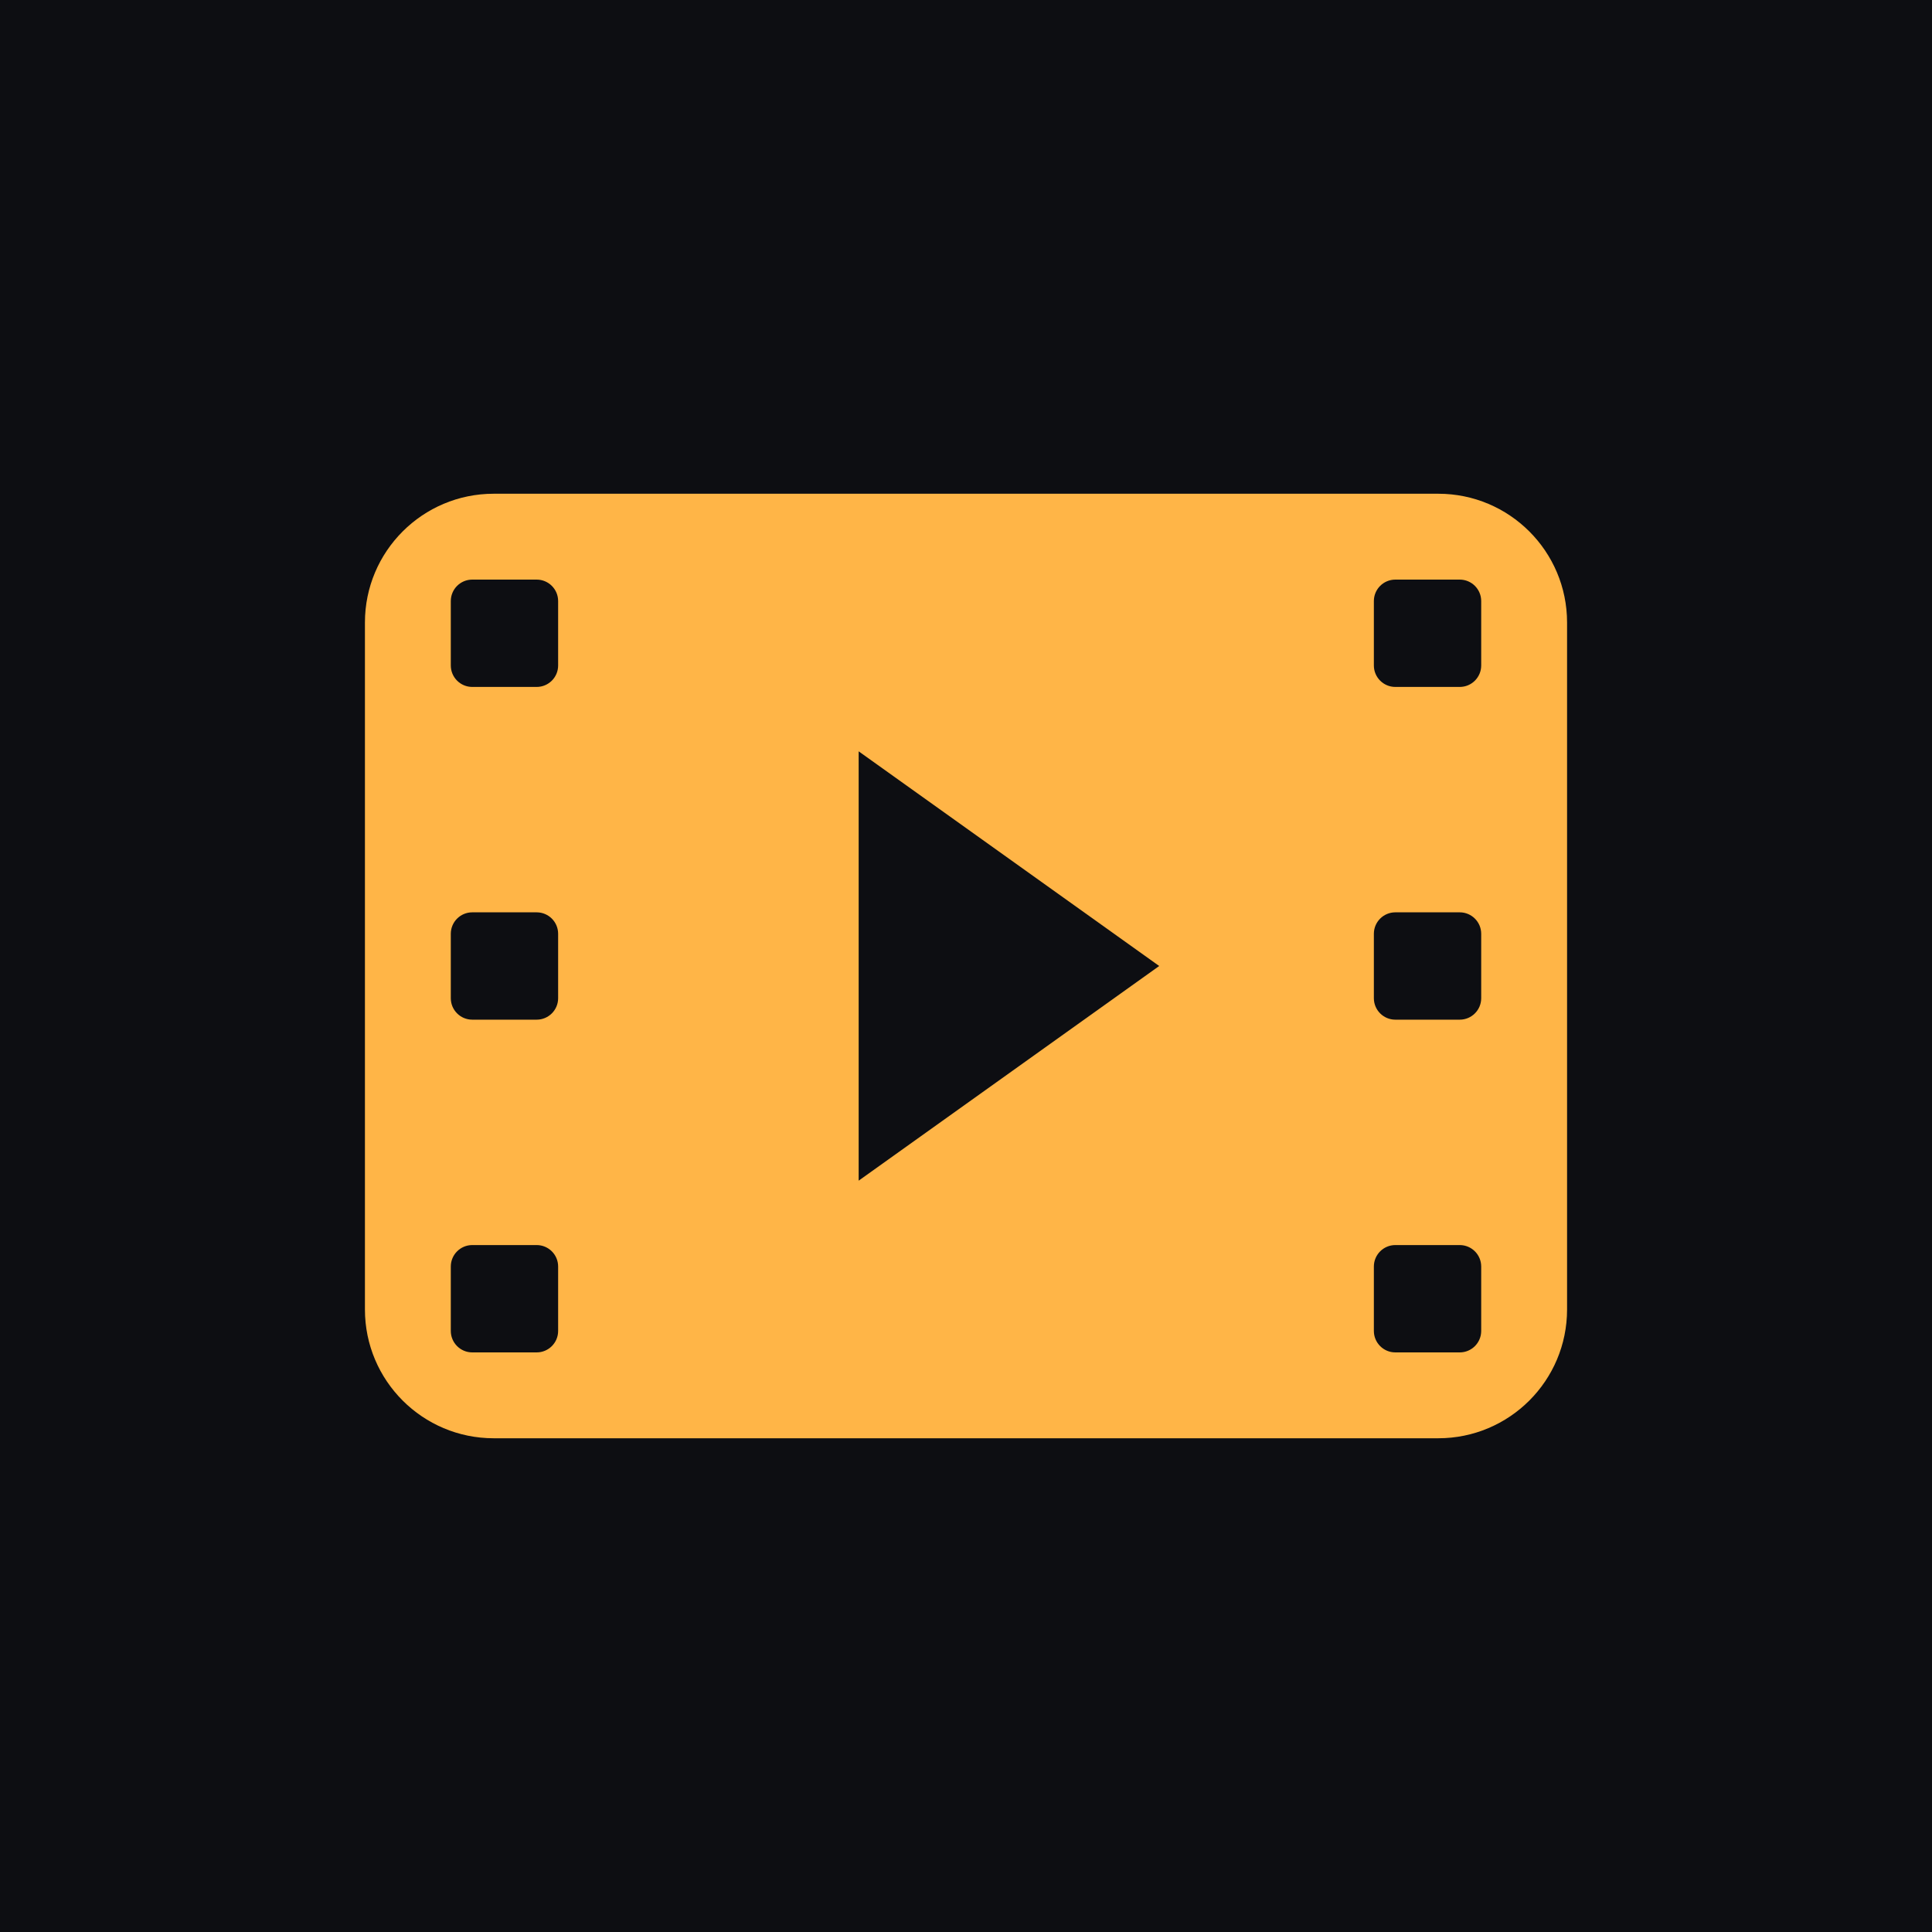
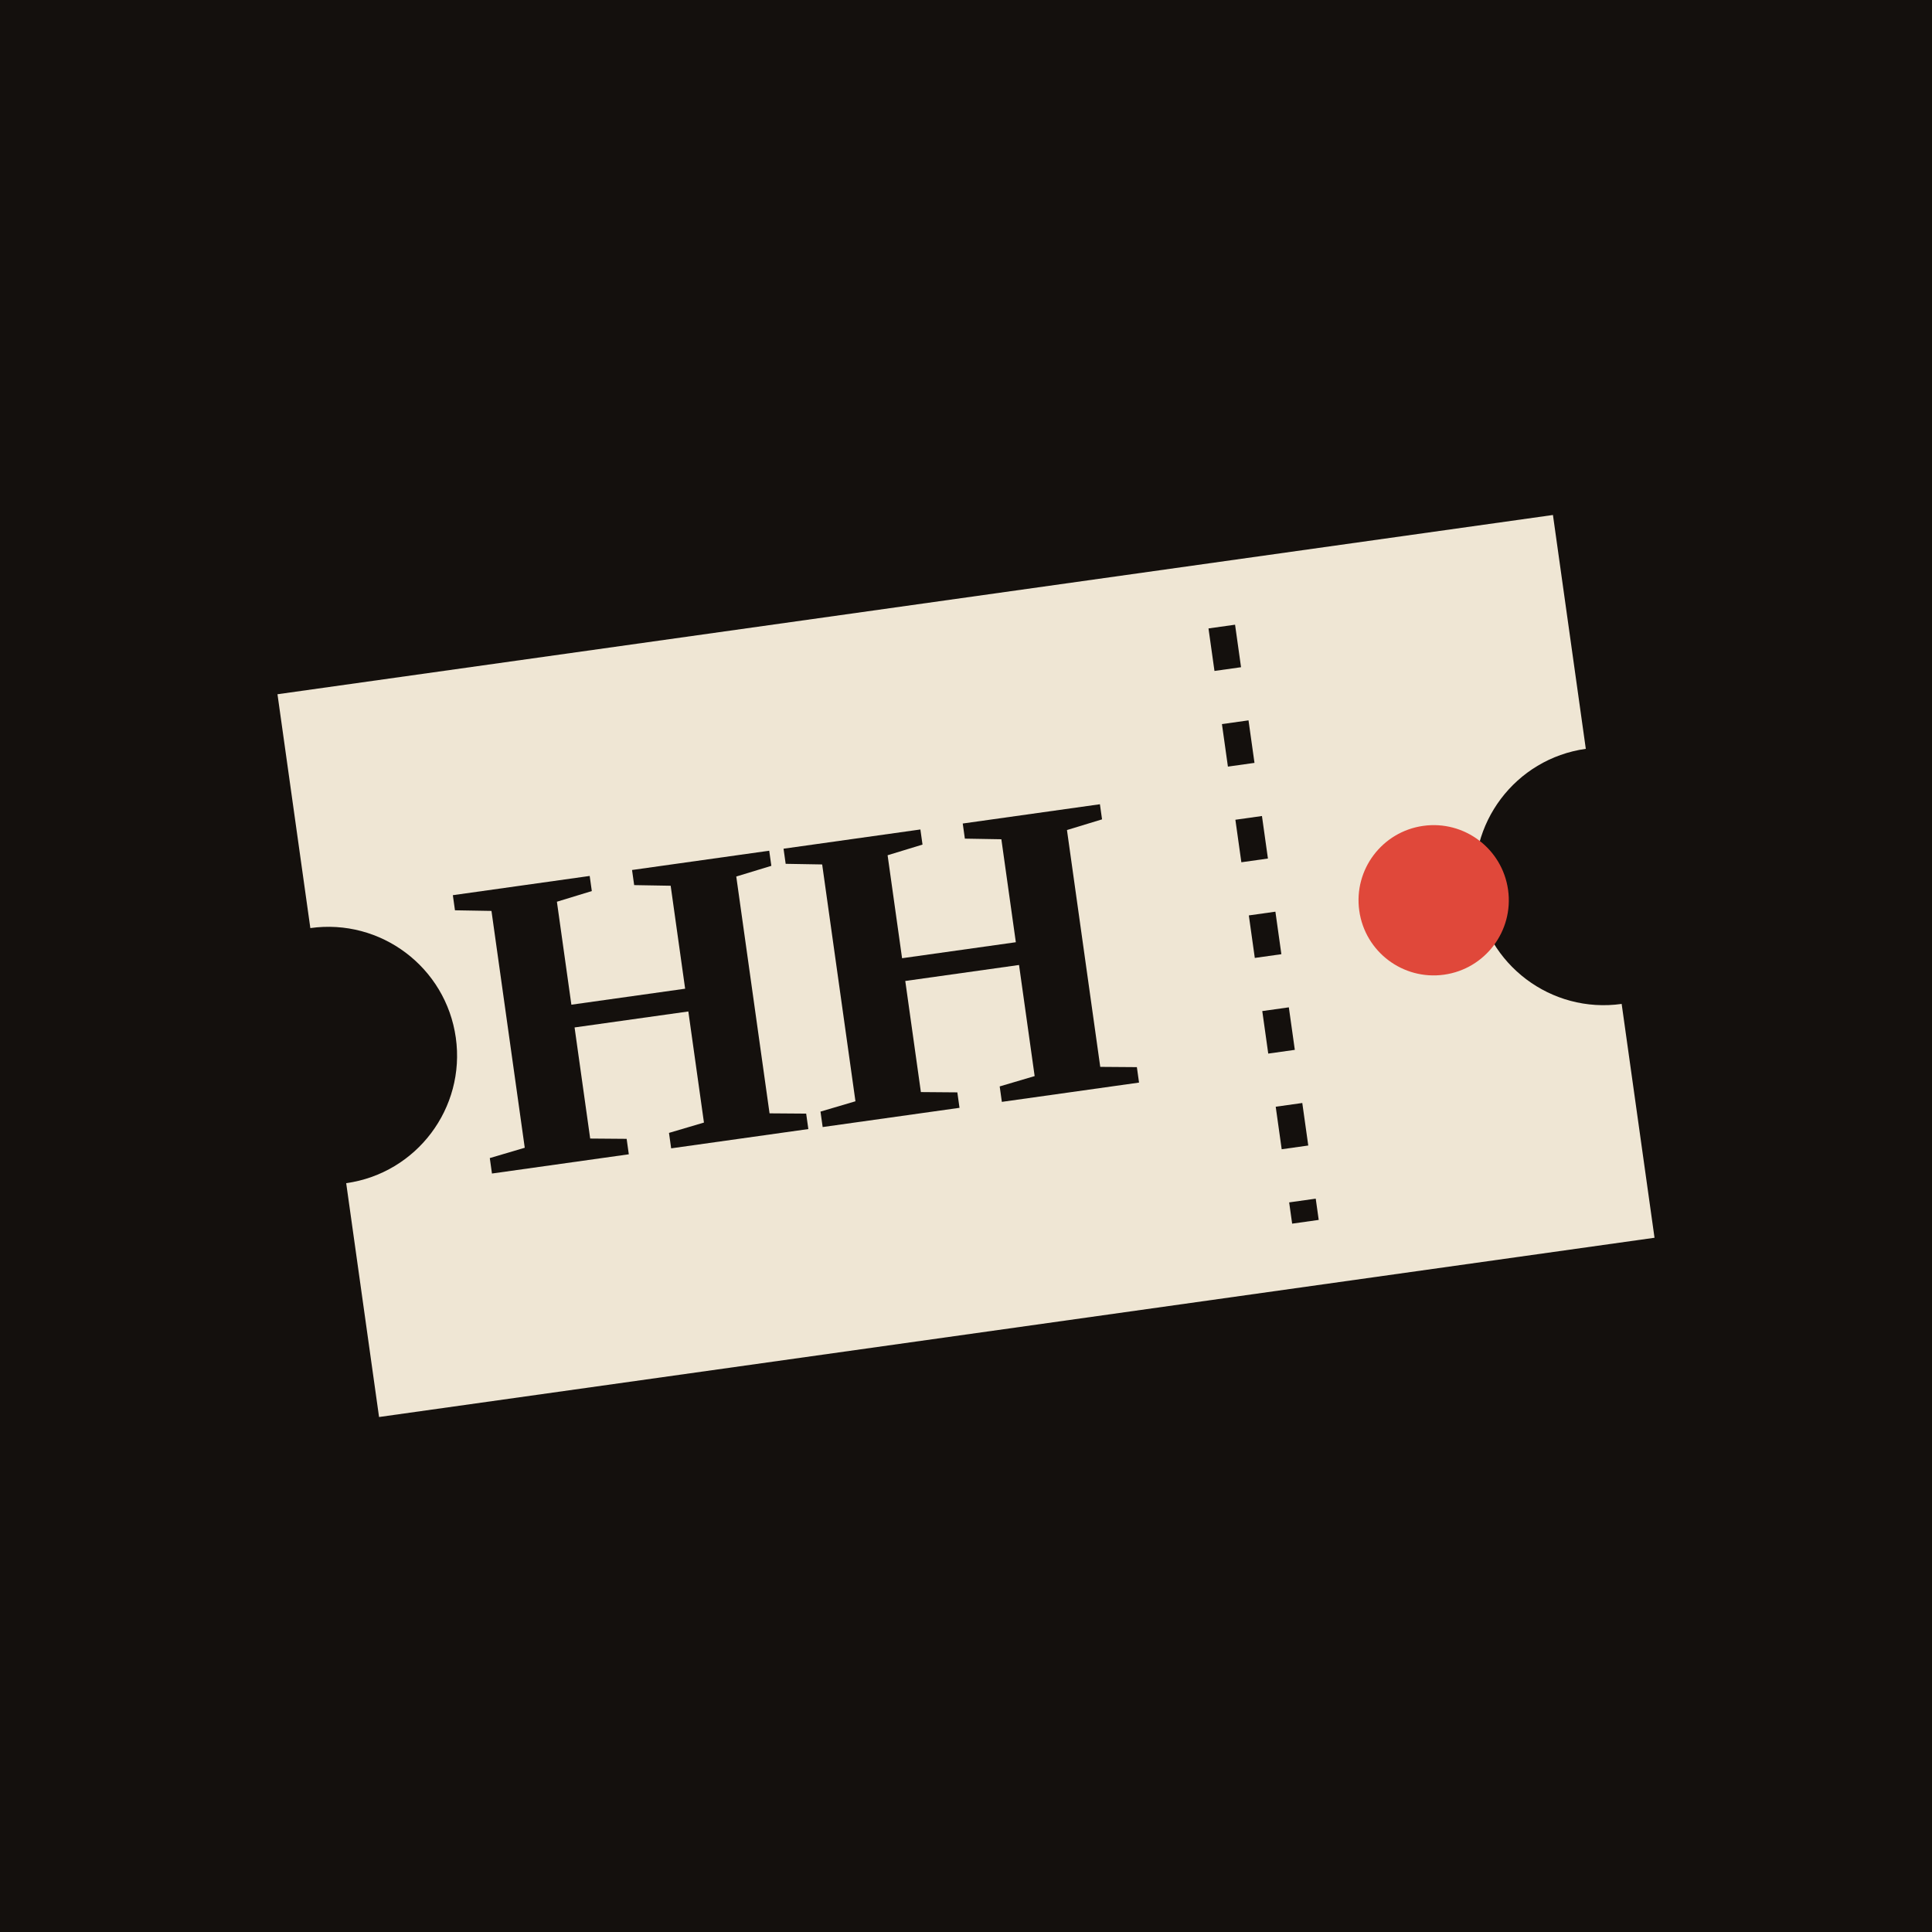
<svg xmlns="http://www.w3.org/2000/svg" viewBox="0 0 180 180">
-   <rect width="180" height="180" fill="#0d0e12" />
-   <rect x="34" y="46" width="112" height="88" rx="12" fill="#ffb547" />
-   <g fill="#0d0e12">
-     <rect x="42" y="54" width="10" height="10" rx="2" />
-     <rect x="42" y="85" width="10" height="10" rx="2" />
-     <rect x="42" y="116" width="10" height="10" rx="2" />
-     <rect x="128" y="54" width="10" height="10" rx="2" />
-     <rect x="128" y="85" width="10" height="10" rx="2" />
-     <rect x="128" y="116" width="10" height="10" rx="2" />
-     <path d="M80 70 L108 90 L80 110 Z" />
+   <rect width="180" height="180" fill="#14100d" />
+   <g transform="rotate(-8 90 90)">
+     <path d="M30 56h120v22a12 12 0 0 0 0 24v22H30v-22a12 12 0 0 0 0-24z" fill="#efe6d4" />
+     <line x1="118" y1="62" x2="118" y2="118" stroke="#14100d" stroke-width="2.5" stroke-dasharray="4 5" />
+     <text x="74" y="103" text-anchor="middle" font-family="Georgia, 'Times New Roman', serif" font-size="40" font-weight="700" fill="#14100d">HH</text>
+     <circle cx="134" cy="90" r="7" fill="#e0483a" />
  </g>
</svg>
